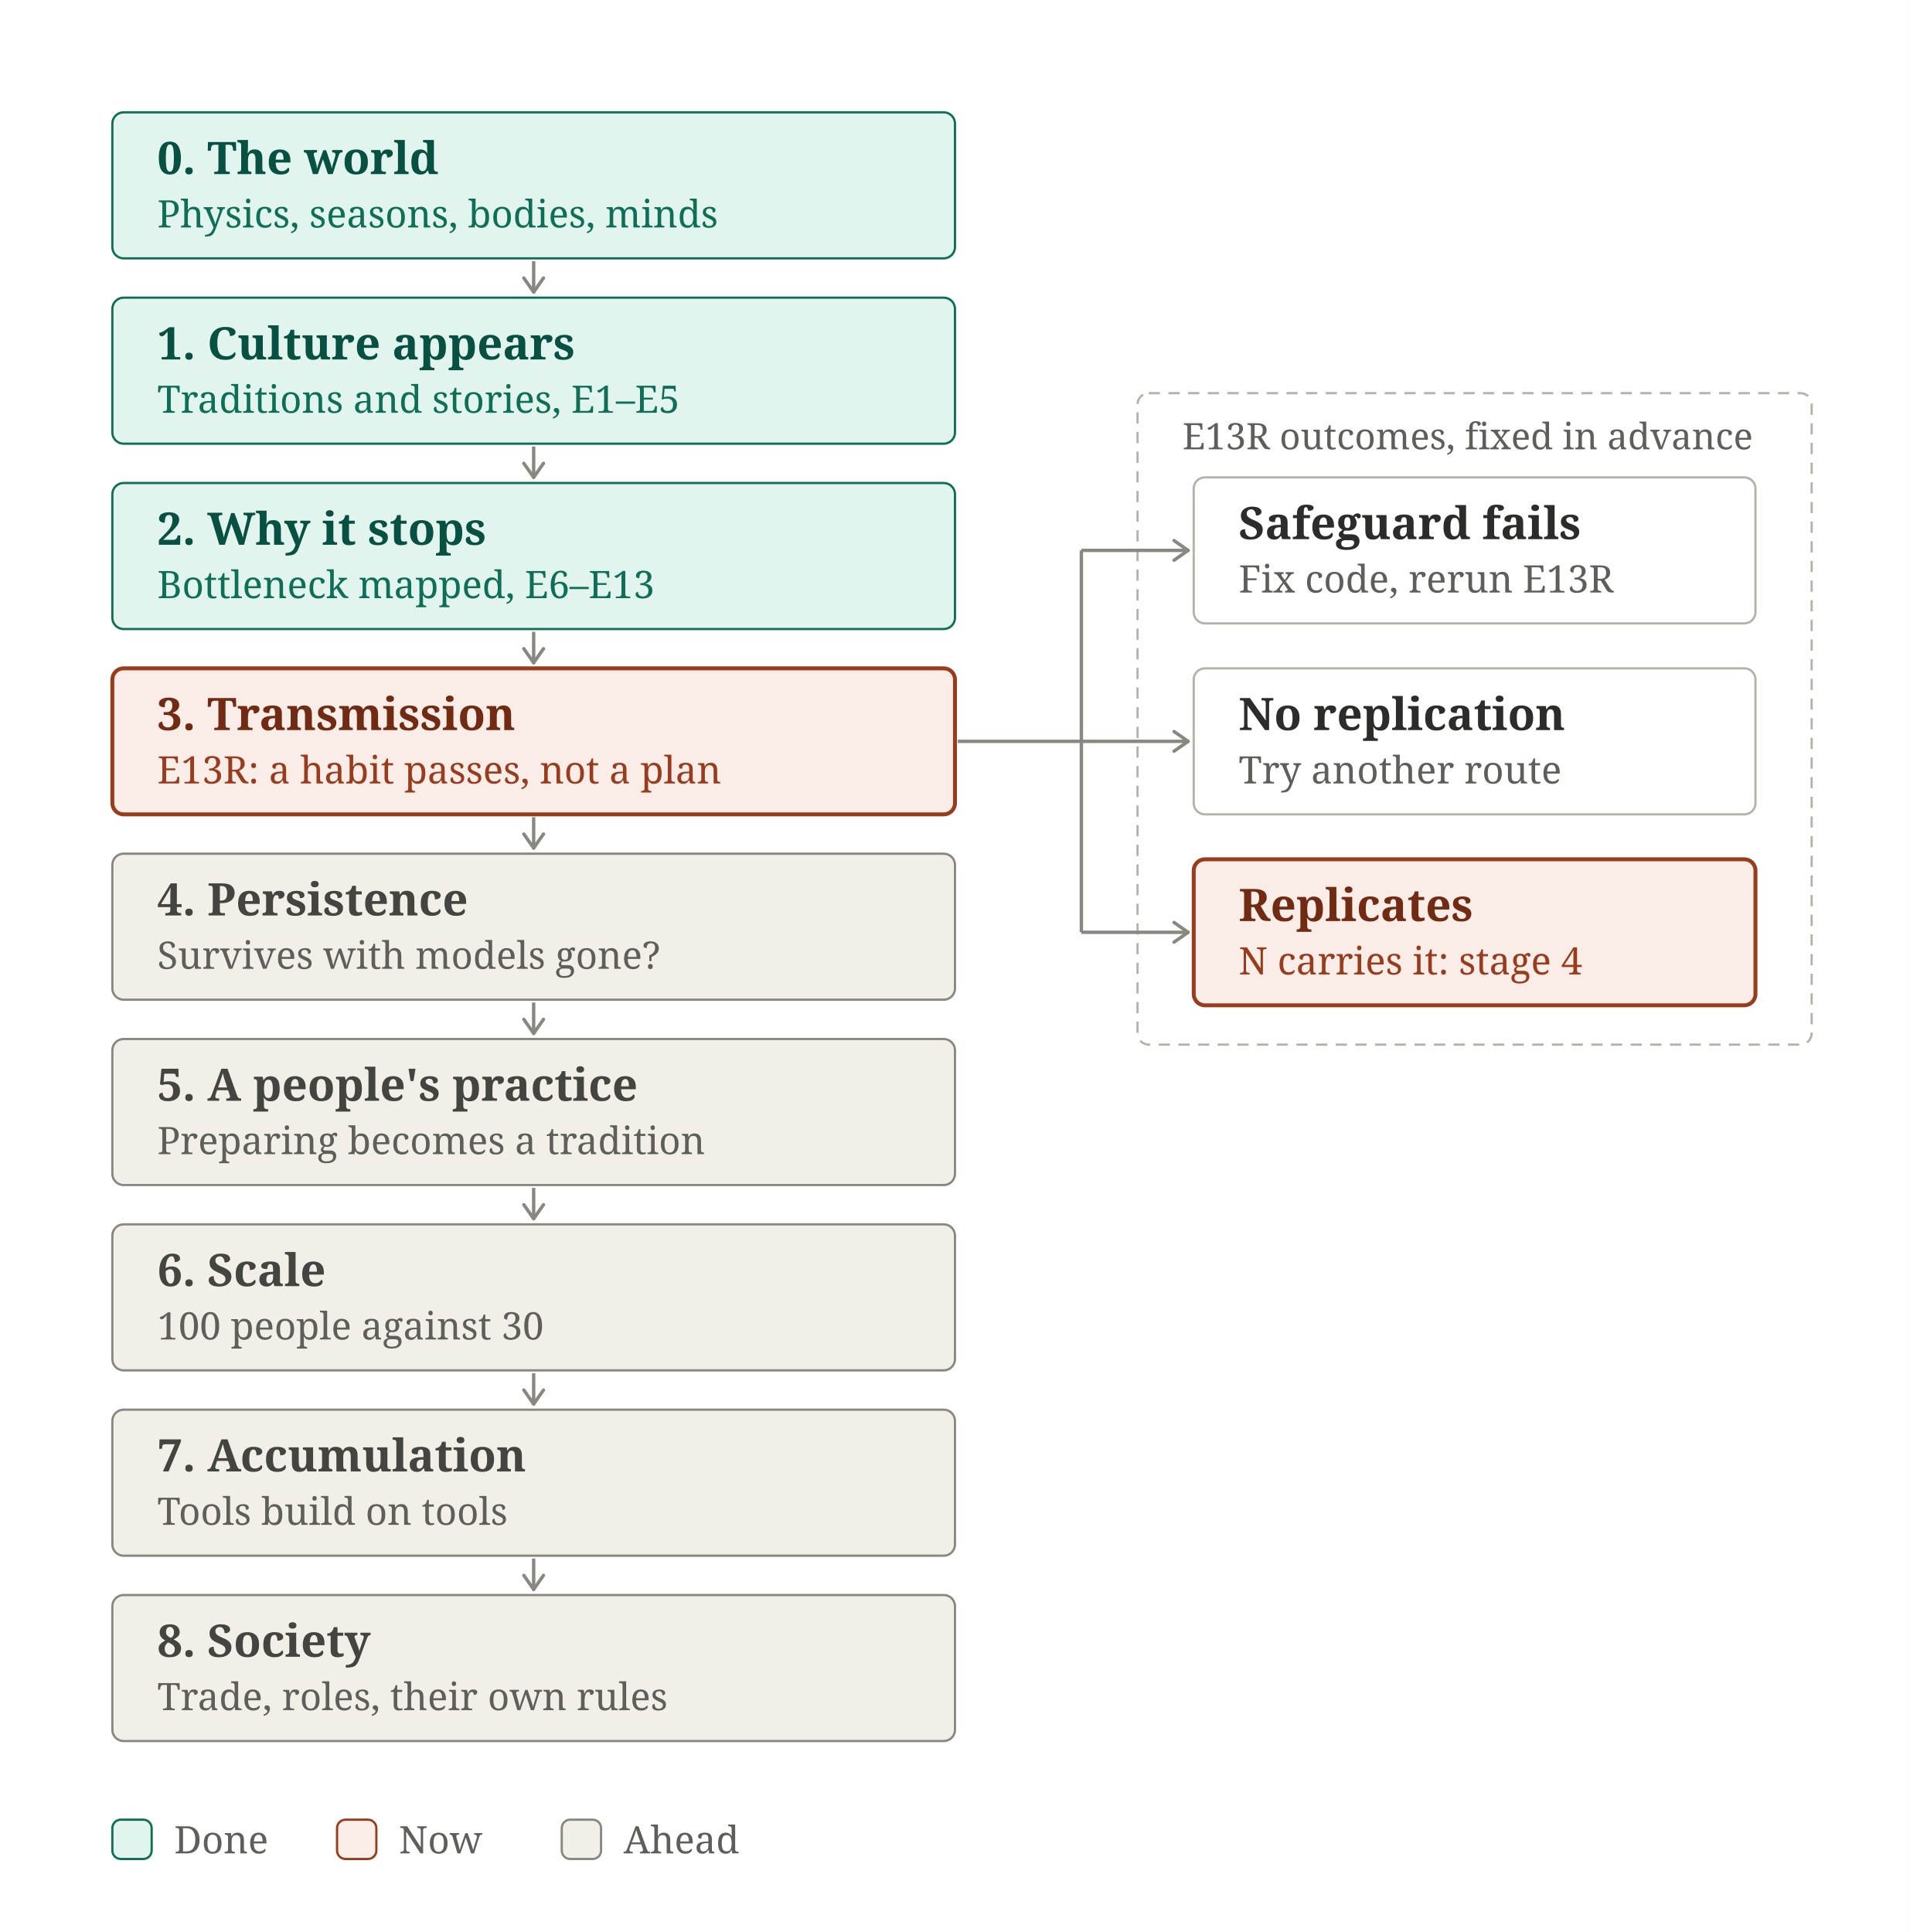
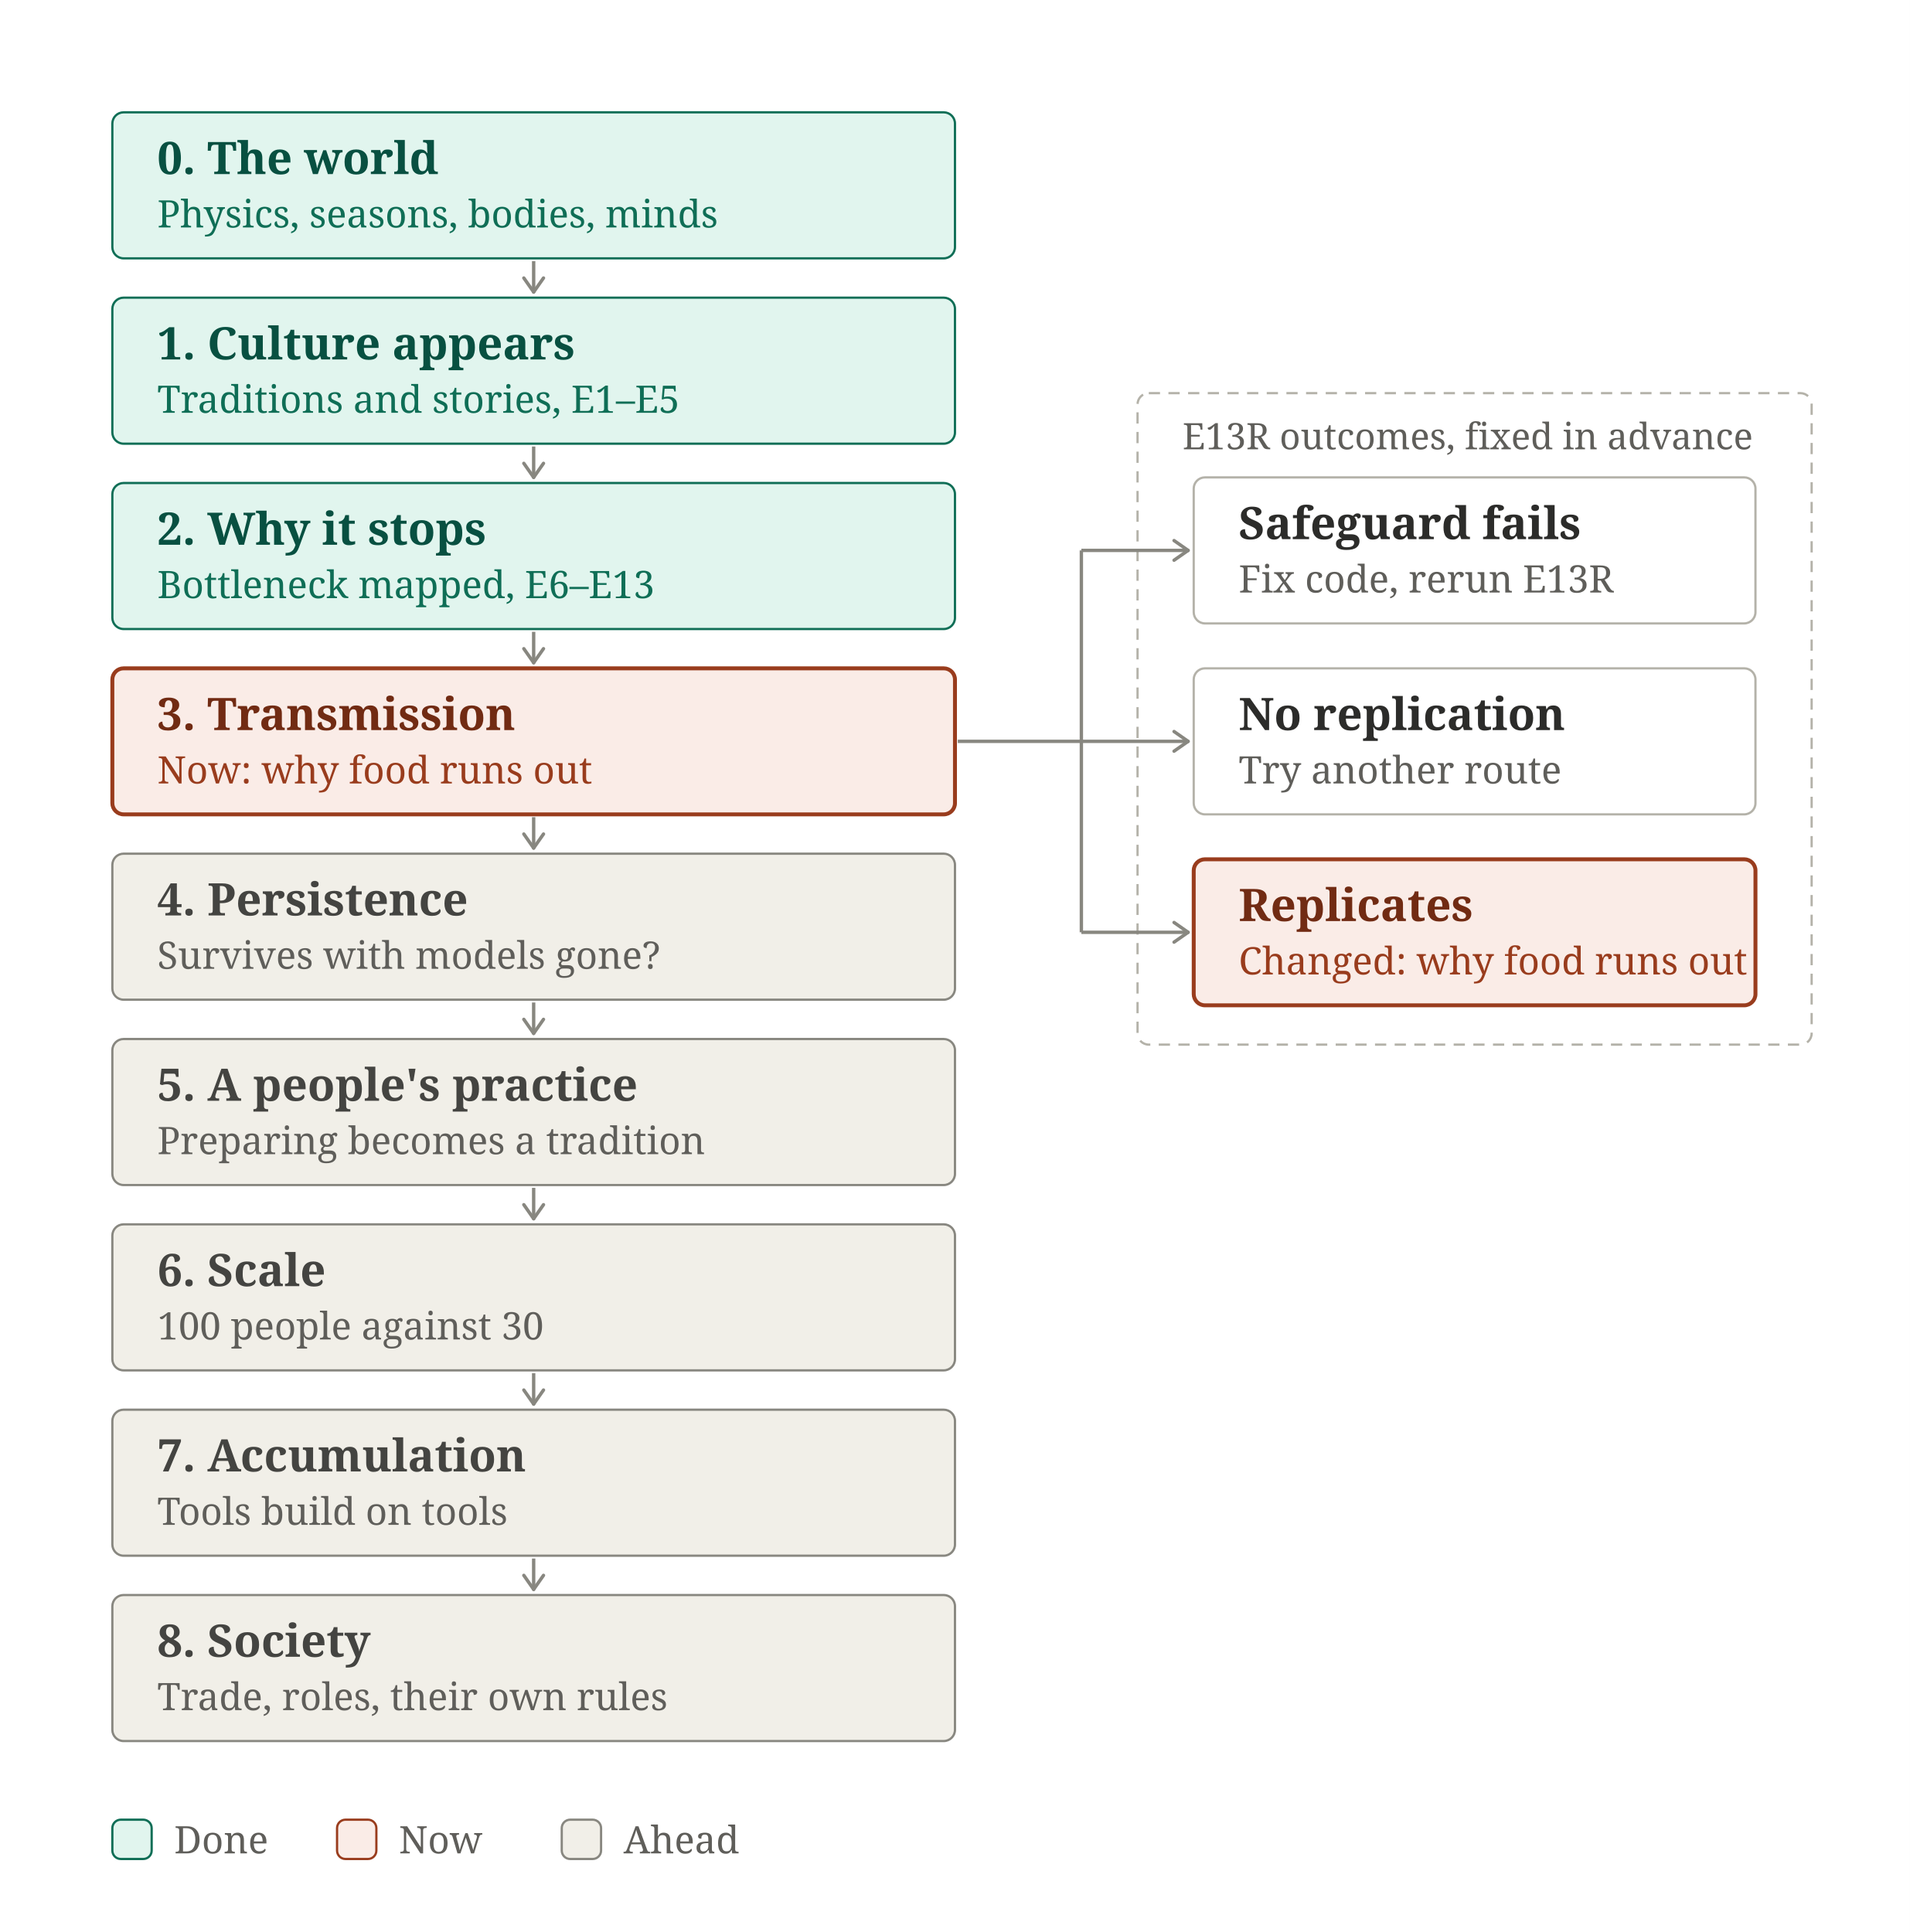
<svg xmlns="http://www.w3.org/2000/svg" width="680" height="688" viewBox="0 0 680 688" font-family="Garamond, Georgia, serif" role="img">
  <rect width="680" height="688" fill="#FFFFFF" />
  <rect x="405" y="140" width="240" height="232" rx="4" fill="none" stroke="#B4B2A9" stroke-width="0.8" stroke-dasharray="4 3" />
  <text x="421" y="160" font-size="13" fill="#5F5E5A">E13R outcomes, fixed in advance</text>
  <line x1="190" y1="93" x2="190" y2="104" stroke="#888780" stroke-width="1.2" />
  <line x1="186.5" y1="99.0" x2="190" y2="104" stroke="#888780" stroke-width="1.2" stroke-linecap="round" />
  <line x1="193.5" y1="99.0" x2="190" y2="104" stroke="#888780" stroke-width="1.2" stroke-linecap="round" />
  <line x1="190" y1="159" x2="190" y2="170" stroke="#888780" stroke-width="1.2" />
  <line x1="186.5" y1="165.0" x2="190" y2="170" stroke="#888780" stroke-width="1.2" stroke-linecap="round" />
  <line x1="193.5" y1="165.0" x2="190" y2="170" stroke="#888780" stroke-width="1.2" stroke-linecap="round" />
  <line x1="190" y1="225" x2="190" y2="236" stroke="#888780" stroke-width="1.2" />
  <line x1="186.5" y1="231.0" x2="190" y2="236" stroke="#888780" stroke-width="1.2" stroke-linecap="round" />
  <line x1="193.5" y1="231.0" x2="190" y2="236" stroke="#888780" stroke-width="1.2" stroke-linecap="round" />
  <line x1="190" y1="291" x2="190" y2="302" stroke="#888780" stroke-width="1.2" />
  <line x1="186.5" y1="297.0" x2="190" y2="302" stroke="#888780" stroke-width="1.2" stroke-linecap="round" />
  <line x1="193.5" y1="297.0" x2="190" y2="302" stroke="#888780" stroke-width="1.2" stroke-linecap="round" />
  <line x1="190" y1="357" x2="190" y2="368" stroke="#888780" stroke-width="1.2" />
  <line x1="186.5" y1="363.0" x2="190" y2="368" stroke="#888780" stroke-width="1.2" stroke-linecap="round" />
  <line x1="193.5" y1="363.0" x2="190" y2="368" stroke="#888780" stroke-width="1.2" stroke-linecap="round" />
  <line x1="190" y1="423" x2="190" y2="434" stroke="#888780" stroke-width="1.2" />
  <line x1="186.5" y1="429.0" x2="190" y2="434" stroke="#888780" stroke-width="1.2" stroke-linecap="round" />
  <line x1="193.5" y1="429.0" x2="190" y2="434" stroke="#888780" stroke-width="1.2" stroke-linecap="round" />
  <line x1="190" y1="489" x2="190" y2="500" stroke="#888780" stroke-width="1.2" />
  <line x1="186.5" y1="495.0" x2="190" y2="500" stroke="#888780" stroke-width="1.2" stroke-linecap="round" />
  <line x1="193.5" y1="495.0" x2="190" y2="500" stroke="#888780" stroke-width="1.2" stroke-linecap="round" />
  <line x1="190" y1="555" x2="190" y2="566" stroke="#888780" stroke-width="1.2" />
  <line x1="186.5" y1="561.0" x2="190" y2="566" stroke="#888780" stroke-width="1.2" stroke-linecap="round" />
  <line x1="193.5" y1="561.0" x2="190" y2="566" stroke="#888780" stroke-width="1.2" stroke-linecap="round" />
  <line x1="341" y1="264" x2="385" y2="264" stroke="#888780" stroke-width="1.2" />
  <line x1="385" y1="196" x2="385" y2="332" stroke="#888780" stroke-width="1.2" />
  <line x1="385" y1="196" x2="423" y2="196" stroke="#888780" stroke-width="1.2" />
  <line x1="418.0" y1="199.5" x2="423" y2="196" stroke="#888780" stroke-width="1.2" stroke-linecap="round" />
  <line x1="418.0" y1="192.5" x2="423" y2="196" stroke="#888780" stroke-width="1.2" stroke-linecap="round" />
  <line x1="385" y1="264" x2="423" y2="264" stroke="#888780" stroke-width="1.2" />
  <line x1="418.0" y1="267.5" x2="423" y2="264" stroke="#888780" stroke-width="1.2" stroke-linecap="round" />
  <line x1="418.0" y1="260.5" x2="423" y2="264" stroke="#888780" stroke-width="1.2" stroke-linecap="round" />
  <line x1="385" y1="332" x2="423" y2="332" stroke="#888780" stroke-width="1.2" />
  <line x1="418.0" y1="335.5" x2="423" y2="332" stroke="#888780" stroke-width="1.2" stroke-linecap="round" />
  <line x1="418.0" y1="328.5" x2="423" y2="332" stroke="#888780" stroke-width="1.2" stroke-linecap="round" />
  <rect x="40" y="40" width="300" height="52" rx="4" fill="#E1F5EE" stroke="#0F6E56" stroke-width="0.8" />
  <text x="56" y="62" font-size="16" font-weight="bold" fill="#085041">0. The world</text>
  <text x="56" y="81" font-size="13.5" fill="#0F6E56">Physics, seasons, bodies, minds</text>
  <rect x="40" y="106" width="300" height="52" rx="4" fill="#E1F5EE" stroke="#0F6E56" stroke-width="0.8" />
  <text x="56" y="128" font-size="16" font-weight="bold" fill="#085041">1. Culture appears</text>
  <text x="56" y="147" font-size="13.5" fill="#0F6E56">Traditions and stories, E1–E5</text>
  <rect x="40" y="172" width="300" height="52" rx="4" fill="#E1F5EE" stroke="#0F6E56" stroke-width="0.8" />
  <text x="56" y="194" font-size="16" font-weight="bold" fill="#085041">2. Why it stops</text>
  <text x="56" y="213" font-size="13.5" fill="#0F6E56">Bottleneck mapped, E6–E13</text>
  <rect x="40" y="238" width="300" height="52" rx="4" fill="#FAECE7" stroke="#993C1D" stroke-width="1.4" />
  <text x="56" y="260" font-size="16" font-weight="bold" fill="#712B13">3. Transmission</text>
-   <text x="56" y="279" font-size="13.5" fill="#993C1D">E13R: a habit passes, not a plan</text>
+   <text x="56" y="279" font-size="13.5" fill="#993C1D">Now: why food runs out</text>
  <rect x="40" y="304" width="300" height="52" rx="4" fill="#F1EFE8" stroke="#888780" stroke-width="0.8" />
  <text x="56" y="326" font-size="16" font-weight="bold" fill="#444441">4. Persistence</text>
  <text x="56" y="345" font-size="13.5" fill="#5F5E5A">Survives with models gone?</text>
  <rect x="40" y="370" width="300" height="52" rx="4" fill="#F1EFE8" stroke="#888780" stroke-width="0.8" />
  <text x="56" y="392" font-size="16" font-weight="bold" fill="#444441">5. A people's practice</text>
  <text x="56" y="411" font-size="13.5" fill="#5F5E5A">Preparing becomes a tradition</text>
  <rect x="40" y="436" width="300" height="52" rx="4" fill="#F1EFE8" stroke="#888780" stroke-width="0.8" />
  <text x="56" y="458" font-size="16" font-weight="bold" fill="#444441">6. Scale</text>
  <text x="56" y="477" font-size="13.5" fill="#5F5E5A">100 people against 30</text>
  <rect x="40" y="502" width="300" height="52" rx="4" fill="#F1EFE8" stroke="#888780" stroke-width="0.8" />
  <text x="56" y="524" font-size="16" font-weight="bold" fill="#444441">7. Accumulation</text>
  <text x="56" y="543" font-size="13.5" fill="#5F5E5A">Tools build on tools</text>
  <rect x="40" y="568" width="300" height="52" rx="4" fill="#F1EFE8" stroke="#888780" stroke-width="0.8" />
  <text x="56" y="590" font-size="16" font-weight="bold" fill="#444441">8. Society</text>
  <text x="56" y="609" font-size="13.5" fill="#5F5E5A">Trade, roles, their own rules</text>
  <rect x="425" y="170" width="200" height="52" rx="4" fill="#FFFFFF" stroke="#B4B2A9" stroke-width="0.8" />
  <text x="441" y="192" font-size="16" font-weight="bold" fill="#2C2C2A">Safeguard fails</text>
  <text x="441" y="211" font-size="13.5" fill="#5F5E5A">Fix code, rerun E13R</text>
  <rect x="425" y="238" width="200" height="52" rx="4" fill="#FFFFFF" stroke="#B4B2A9" stroke-width="0.8" />
  <text x="441" y="260" font-size="16" font-weight="bold" fill="#2C2C2A">No replication</text>
  <text x="441" y="279" font-size="13.5" fill="#5F5E5A">Try another route</text>
  <rect x="425" y="306" width="200" height="52" rx="4" fill="#FAECE7" stroke="#993C1D" stroke-width="1.4" />
  <text x="441" y="328" font-size="16" font-weight="bold" fill="#712B13">Replicates</text>
-   <text x="441" y="347" font-size="13.5" fill="#993C1D">N carries it: stage 4</text>
+   <text x="441" y="347" font-size="13.5" fill="#993C1D">Changed: why food runs out</text>
  <rect x="40" y="648" width="14" height="14" rx="3" fill="#E1F5EE" stroke="#0F6E56" stroke-width="0.8" />
  <text x="62" y="660" font-size="13.5" fill="#5F5E5A">Done</text>
  <rect x="120" y="648" width="14" height="14" rx="3" fill="#FAECE7" stroke="#993C1D" stroke-width="0.8" />
  <text x="142" y="660" font-size="13.5" fill="#5F5E5A">Now</text>
  <rect x="200" y="648" width="14" height="14" rx="3" fill="#F1EFE8" stroke="#888780" stroke-width="0.8" />
  <text x="222" y="660" font-size="13.5" fill="#5F5E5A">Ahead</text>
</svg>
